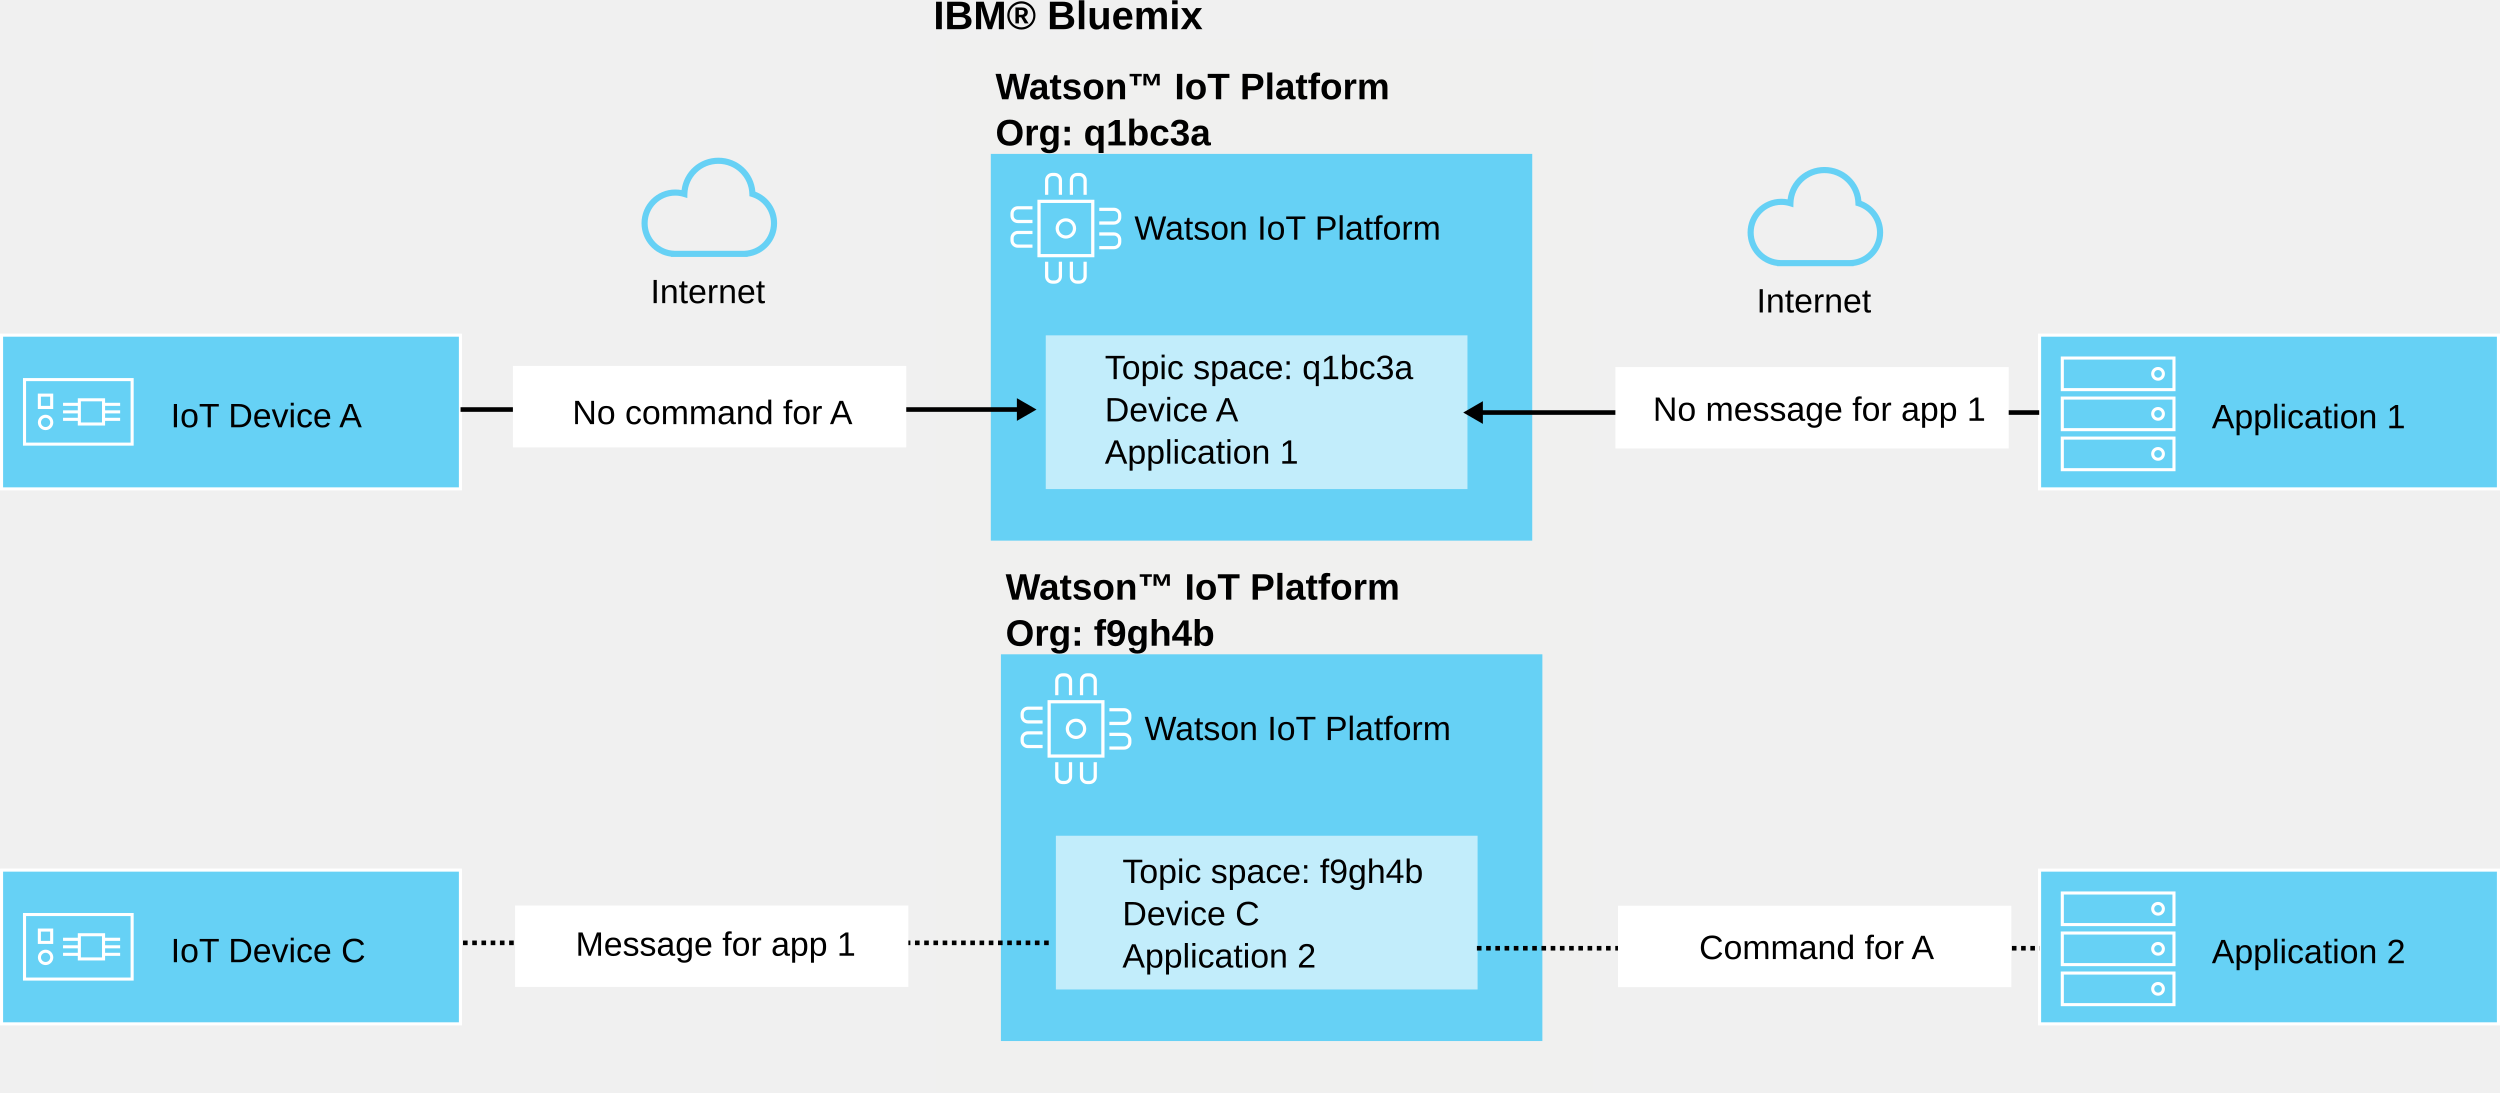
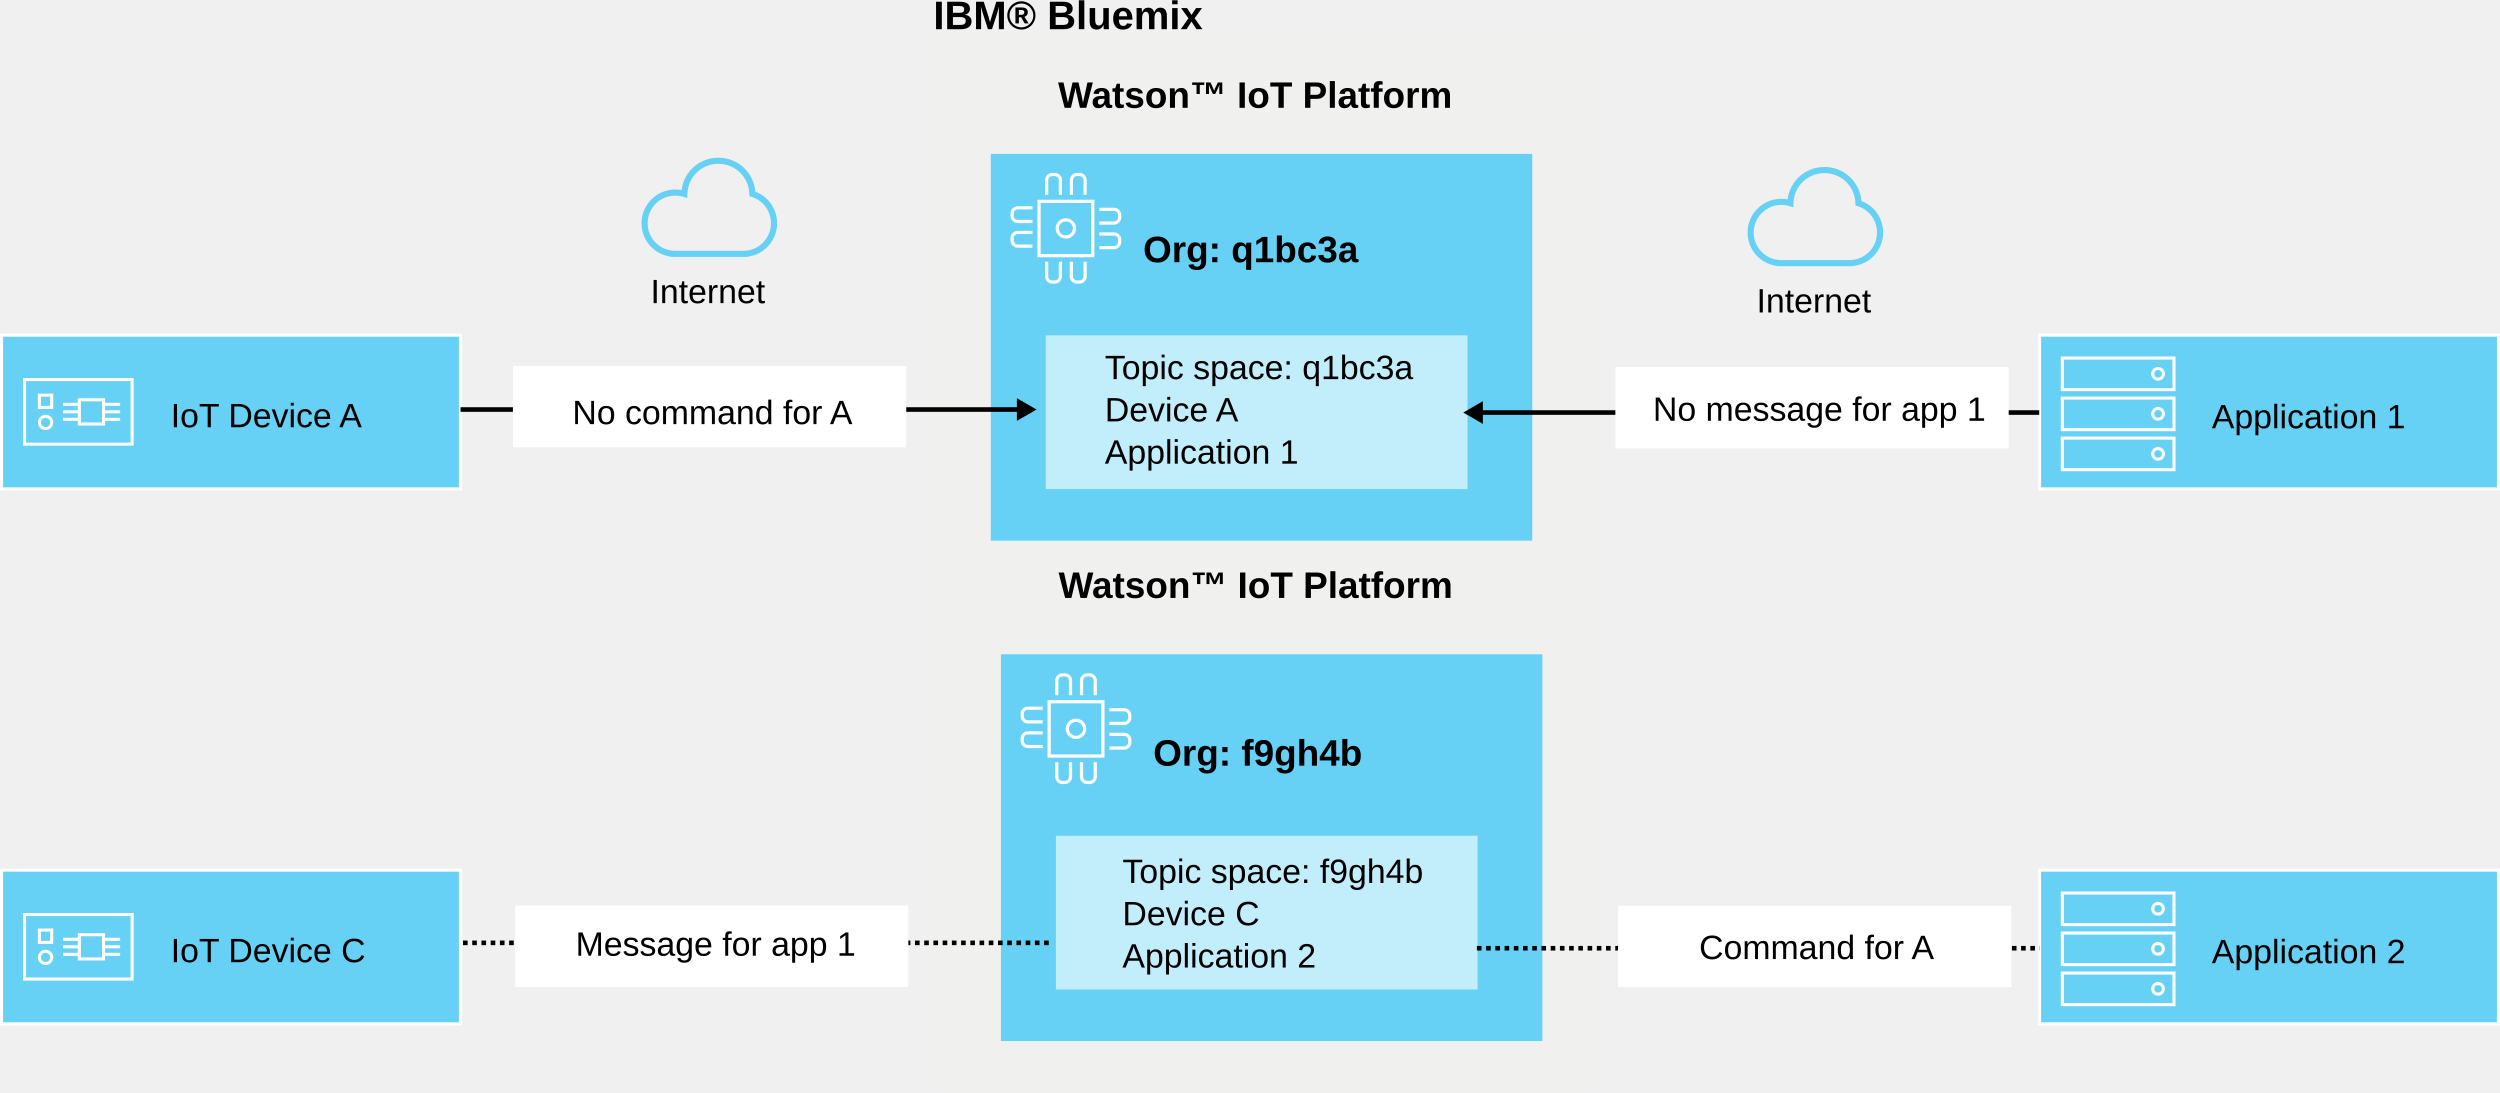
<svg xmlns="http://www.w3.org/2000/svg" xmlns:ns1="http://www.openswatchbook.org/uri/2009/osb" width="229.475mm" height="100.288mm" viewBox="0 0 813.101 355.353" id="svg5566" version="1.1">
  <defs id="defs5568">
    <linearGradient id="linearGradient6908" ns1:paint="solid">
      <stop style="stop-color:#04ff31;stop-opacity:1;" offset="0" id="stop6910" />
    </linearGradient>
    <marker style="overflow:visible" id="TriangleInM-1-5" refX="0" refY="0" orient="auto">
      <path transform="scale(-0.4,-0.4)" style="fill-rule:evenodd;stroke:#000000;stroke-width:1pt" d="m 5.77,0 -8.65,5 0,-10 8.65,5 z" id="path21249-59-7" />
    </marker>
    <marker style="overflow:visible" id="TriangleOutM-3-4" refX="0" refY="0" orient="auto">
      <path transform="scale(0.4,0.4)" style="fill-rule:evenodd;stroke:#000000;stroke-width:1pt" d="m 5.77,0 -8.65,5 0,-10 8.65,5 z" id="path21258-13-6" />
    </marker>
    <marker style="overflow:visible" id="TriangleOutM-3-4-6" refX="0" refY="0" orient="auto">
      <path transform="scale(0.4,0.4)" style="fill-rule:evenodd;stroke:#000000;stroke-width:1pt" d="m 5.77,0 -8.65,5 0,-10 8.65,5 z" id="path21258-13-6-8" />
    </marker>
    <marker style="overflow:visible" id="TriangleOutM-3-4-9" refX="0" refY="0" orient="auto">
      <path transform="scale(0.4,0.4)" style="fill-rule:evenodd;stroke:#000000;stroke-width:1pt" d="m 5.77,0 -8.65,5 0,-10 8.65,5 z" id="path21258-13-6-1" />
    </marker>
  </defs>
  <g id="layer1" transform="translate(101.9268,-300.426)">
    <g id="g6270" transform="translate(0,-50.76839)">
      <rect style="fill:#66d1f5;fill-opacity:1;fill-rule:evenodd;stroke:#ffffff;stroke-width:1;stroke-miterlimit:4;stroke-dasharray:none;stroke-opacity:1" id="rect79371-1-6-6-9-8-7-3-5-1-2-74" width="149.25" height="50" x="-101.427" y="460.202" rx="0" ry="0" />
      <text id="text18189-1-5" y="476.403" x="-46.406" style="font-style:normal;font-variant:normal;font-weight:normal;font-stretch:normal;font-size:11px;line-height:125%;font-family:Arial;-inkscape-font-specification:Arial;text-align:start;letter-spacing:0px;word-spacing:0px;writing-mode:lr-tb;text-anchor:start;fill:#000000;fill-opacity:1;stroke:none" xml:space="preserve">
        <tspan y="476.403" x="-46.406" id="tspan18191-0-2" />
        <tspan id="tspan8202-0" y="490.153" x="-46.406">IoT Device A</tspan>
        <tspan style="font-size:7.5px;stroke:none" id="tspan6878-8-8" y="503.903" x="-46.406" />
        <tspan style="font-size:7.5px;stroke:none" id="tspan18193-4-5" y="517.653" x="-46.406" />
      </text>
      <g transform="translate(-98.95286,462.6482)" id="g5278-3">
        <path style="fill:none;stroke:#ffffff;stroke-miterlimit:10" stroke-miterlimit="10" d="M 40,12 35.33,12 9.67,12 5,12 5,33 9.67,33 35.34,33 40,33 40,12 Z m -9.22,8.06 5.32,0 m -5.32,2.44 5.32,0 m -5.32,2.44 5.32,0 m -18.57,-4.88 5.32,0 m -5.32,2.44 5.32,0 m -5.32,2.44 5.32,0 m -0.02,1.5 7.87,0 0,-7.87 -7.87,0 0,7.87 z m -10.98,-2.5 c 1.1,0 2,0.9 2,2 0,1.1 -0.9,2 -2,2 -1.1,0 -2,-0.9 -2,-2 0,-1.11 0.9,-2 2,-2 z m 1.98,-2.88 -4,0 0,-4 4,0 0,4 z" id="path5280-3" />
      </g>
    </g>
    <g id="g6280" transform="translate(-14.69774,1.314248)">
      <rect style="fill:#66d1f5;fill-opacity:1;fill-rule:evenodd;stroke:#ffffff;stroke-width:1;stroke-miterlimit:4;stroke-dasharray:none;stroke-opacity:1" id="rect79371-1-6-6-9-8-7-3-5-1-2-2" width="149.25" height="50" x="-86.729" y="582.107" rx="0" ry="0" />
      <text id="text18189-1-0" y="598.308" x="-31.709" style="font-style:normal;font-variant:normal;font-weight:normal;font-stretch:normal;font-size:11px;line-height:125%;font-family:Arial;-inkscape-font-specification:Arial;text-align:start;letter-spacing:0px;word-spacing:0px;writing-mode:lr-tb;text-anchor:start;fill:#000000;fill-opacity:1;stroke:none" xml:space="preserve">
        <tspan y="598.308" x="-31.709" id="tspan18191-0-7" />
        <tspan id="tspan8202-4" y="612.058" x="-31.709">IoT Device C</tspan>
        <tspan style="font-size:7.5px;stroke:none" id="tspan6878-8-5" y="625.808" x="-31.709" />
        <tspan style="font-size:7.5px;stroke:none" id="tspan18193-4-3" y="639.558" x="-31.709" />
      </text>
      <g transform="translate(-84.25513,584.5529)" id="g5278-7">
        <path style="fill:none;stroke:#ffffff;stroke-miterlimit:10" stroke-miterlimit="10" d="M 40,12 35.33,12 9.67,12 5,12 5,33 9.67,33 35.34,33 40,33 40,12 Z m -9.22,8.06 5.32,0 m -5.32,2.44 5.32,0 m -5.32,2.44 5.32,0 m -18.57,-4.88 5.32,0 m -5.32,2.44 5.32,0 m -5.32,2.44 5.32,0 m -0.02,1.5 7.87,0 0,-7.87 -7.87,0 0,7.87 z m -10.98,-2.5 c 1.1,0 2,0.9 2,2 0,1.1 -0.9,2 -2,2 -1.1,0 -2,-0.9 -2,-2 0,-1.11 0.9,-2 2,-2 z m 1.98,-2.88 -4,0 0,-4 4,0 0,4 z" id="path5280-4" />
      </g>
    </g>
    <g id="g6290" transform="translate(237.4808,-9.268909)">
      <rect style="fill:#66d1f5;fill-opacity:1;fill-rule:evenodd;stroke:#ffffff;stroke-width:1;stroke-miterlimit:4;stroke-dasharray:none;stroke-opacity:1" id="rect79371-1-6-6-9-8-7-3-5-1-2-7-7" width="149.25" height="50" x="323.943" y="418.703" rx="0" ry="0" />
      <text id="text18189-5-9-3" y="448.982" x="379.969" style="font-style:normal;font-variant:normal;font-weight:normal;font-stretch:normal;font-size:11px;line-height:125%;font-family:Arial;-inkscape-font-specification:Arial;text-align:start;letter-spacing:0px;word-spacing:0px;writing-mode:lr-tb;text-anchor:start;fill:#000000;fill-opacity:1;stroke:none;stroke-width:1;stroke-miterlimit:4;stroke-dasharray:none" xml:space="preserve">
        <tspan id="tspan6913-6-9" y="448.982" x="379.969">Application 1</tspan>
      </text>
      <g style="stroke-width:10.708;stroke-miterlimit:4;stroke-dasharray:none" transform="matrix(0.09339234,0,0,0.09339234,326.1453,420.9535)" id="g5240-2-8-1">
        <rect style="fill:none;stroke:#ffffff;stroke-width:10.708;stroke-miterlimit:4;stroke-dasharray:none" x="55.6" y="55.6" stroke-miterlimit="10" width="388.9" height="110" id="rect5222-4-5-3" />
        <rect style="fill:none;stroke:#ffffff;stroke-width:10.708;stroke-miterlimit:4;stroke-dasharray:none" x="55.6" y="195" stroke-miterlimit="10" width="388.9" height="110" id="rect5224-7-2-5" />
        <rect style="fill:none;stroke:#ffffff;stroke-width:10.708;stroke-miterlimit:4;stroke-dasharray:none" x="55.6" y="334.4" stroke-miterlimit="10" width="388.9" height="110" id="rect5226-6-7-1" />
        <circle style="fill:none;stroke:#ffffff;stroke-width:10.708;stroke-miterlimit:4;stroke-dasharray:none" stroke-miterlimit="10" cx="389" cy="110.6" r="18.6" id="circle5228-0-6-4" />
        <circle style="fill:none;stroke:#ffffff;stroke-width:10.708;stroke-miterlimit:4;stroke-dasharray:none" stroke-miterlimit="10" cx="389" cy="250" r="18.6" id="circle5230-5-6-0" />
        <circle style="fill:none;stroke:#ffffff;stroke-width:10.708;stroke-miterlimit:4;stroke-dasharray:none" stroke-miterlimit="10" cx="389" cy="389.4" r="18.6" id="circle5232-6-1-4" />
      </g>
    </g>
    <g id="g6302" transform="translate(247.8557,-7.331443)">
      <rect style="fill:#66d1f5;fill-opacity:1;fill-rule:evenodd;stroke:#ffffff;stroke-width:1;stroke-miterlimit:4;stroke-dasharray:none;stroke-opacity:1" id="rect79371-1-6-6-9-8-7-3-5-1-2-7" width="149.25" height="50" x="313.568" y="590.753" rx="0" ry="0" />
      <text id="text18189-5-9" y="621.032" x="369.594" style="font-style:normal;font-variant:normal;font-weight:normal;font-stretch:normal;font-size:11px;line-height:125%;font-family:Arial;-inkscape-font-specification:Arial;text-align:start;letter-spacing:0px;word-spacing:0px;writing-mode:lr-tb;text-anchor:start;fill:#000000;fill-opacity:1;stroke:none;stroke-width:1;stroke-miterlimit:4;stroke-dasharray:none" xml:space="preserve">
        <tspan id="tspan6913-6" y="621.032" x="369.594">Application 2</tspan>
      </text>
      <g style="stroke-width:10.708;stroke-miterlimit:4;stroke-dasharray:none" transform="matrix(0.09339234,0,0,0.09339234,315.7705,593.0035)" id="g5240-2-8">
        <rect style="fill:none;stroke:#ffffff;stroke-width:10.708;stroke-miterlimit:4;stroke-dasharray:none" x="55.6" y="55.6" stroke-miterlimit="10" width="388.9" height="110" id="rect5222-4-5" />
        <rect style="fill:none;stroke:#ffffff;stroke-width:10.708;stroke-miterlimit:4;stroke-dasharray:none" x="55.6" y="195" stroke-miterlimit="10" width="388.9" height="110" id="rect5224-7-2" />
        <rect style="fill:none;stroke:#ffffff;stroke-width:10.708;stroke-miterlimit:4;stroke-dasharray:none" x="55.6" y="334.4" stroke-miterlimit="10" width="388.9" height="110" id="rect5226-6-7" />
        <circle style="fill:none;stroke:#ffffff;stroke-width:10.708;stroke-miterlimit:4;stroke-dasharray:none" stroke-miterlimit="10" cx="389" cy="110.6" r="18.6" id="circle5228-0-6" />
        <circle style="fill:none;stroke:#ffffff;stroke-width:10.708;stroke-miterlimit:4;stroke-dasharray:none" stroke-miterlimit="10" cx="389" cy="250" r="18.6" id="circle5230-5-6" />
        <circle style="fill:none;stroke:#ffffff;stroke-width:10.708;stroke-miterlimit:4;stroke-dasharray:none" stroke-miterlimit="10" cx="389" cy="389.4" r="18.6" id="circle5232-6-1" />
      </g>
    </g>
    <g id="g6488" transform="translate(118.3559,84.54477)">
      <rect style="fill:#f0f0ef;fill-opacity:1;fill-rule:evenodd;stroke:none" id="rect79371-1-6-6-9-8-7-80-8-4" width="213.718" height="342.537" x="84.251" y="228.698" rx="0" ry="0" />
      <rect style="fill:#66d1f5;fill-opacity:1;fill-rule:evenodd;stroke:none" id="rect79371-1-6-6-9-8-7-3-5-1-8-2-9" width="176.1" height="125.788" x="101.964" y="265.933" rx="0" ry="0" />
-       <text y="293.839" x="148.67" font-size="11" id="text44191" style="font-style:normal;font-variant:normal;font-weight:normal;font-stretch:normal;font-size:11px;line-height:125%;font-family:Arial;-inkscape-font-specification:Arial;text-align:start;writing-mode:lr-tb;text-anchor:start;fill:#000000;fill-opacity:1">Watson IoT Platform</text>
-       <text id="text266398" y="248.16" x="103.49" style="font-style:normal;font-variant:normal;font-weight:bold;font-stretch:normal;font-size:12px;line-height:125%;font-family:Arial;-inkscape-font-specification:'Arial Bold';text-align:start;letter-spacing:0px;word-spacing:0px;writing-mode:lr-tb;text-anchor:start;fill:#000000;fill-opacity:1;stroke:none" xml:space="preserve">
-         <tspan y="248.16" x="103.49" id="tspan266400">Watson™ IoT Platform </tspan>
-         <tspan id="tspan4887" y="263.16" x="103.49">Org: q1bc3a</tspan>
-         <tspan id="tspan266402" y="278.16" x="103.49" />
+       <text id="text266398" y="286.16" x="151.49" style="font-style:normal;font-variant:normal;font-weight:bold;font-stretch:normal;font-size:12px;line-height:125%;font-family:Arial;-inkscape-font-specification:'Arial Bold';text-align:start;letter-spacing:0px;word-spacing:0px;writing-mode:lr-tb;text-anchor:start;fill:#000000;fill-opacity:1;stroke:none" xml:space="preserve">
+         <tspan y="286.16" x="151.49" id="tspan266400"> </tspan>
+         <tspan id="tspan4887" y="301.16" x="151.49">Org: q1bc3a</tspan>
+         <tspan id="tspan266402" y="316.16" x="151.49" />
      </text>
      <text style="font-style:normal;font-variant:normal;font-weight:bold;font-stretch:normal;font-size:13px;line-height:125%;font-family:Arial;-inkscape-font-specification:'Arial Bold';text-align:start;writing-mode:lr-tb;text-anchor:start;fill:#000000;fill-opacity:1" id="text56812" font-size="13" x="83.284" y="225.377">IBM® Bluemix</text>
      <g transform="translate(103.8816,267.6287)" id="Page-1_1_">
        <g id="Artboard-1-Longer_1_" transform="translate(-278,-377)">
          <g id="Page-1_2_" transform="translate(279,378)">
            <g id="IOt-Icon">
              <path style="fill:none;stroke:#ffffff;stroke-width:1.05" id="Stroke-1_1_" d="m 30.25,30.4 -17.48,0 0,-17.66 17.48,0 0,17.66 z" />
              <g id="Group-20">
                <path style="fill:none;stroke:#ffffff;stroke-width:1.05;stroke-linecap:round;stroke-linejoin:round" id="Stroke-2" d="m 24.31,21.55 c 0,-1.54 -1.26,-2.79 -2.81,-2.79 -1.55,0 -2.81,1.25 -2.81,2.79 0,1.54 1.26,2.79 2.81,2.79 1.55,-0.01 2.81,-1.25 2.81,-2.79 l 0,0 z" />
                <path style="fill:none;stroke:#ffffff;stroke-width:1.05;stroke-linejoin:round" id="Stroke-4" d="m 10.64,19.29 -4.77,0 C 4.84,19.29 4,18.46 4,17.43 L 4,16.7 c 0,-1.03 0.84,-1.86 1.87,-1.86 l 4.77,0" />
                <path style="fill:none;stroke:#ffffff;stroke-width:1.05;stroke-linejoin:round" id="Stroke-6" d="m 10.64,27.31 -4.77,0 C 4.84,27.31 4,26.47 4,25.45 l 0,-0.73 c 0,-1.03 0.84,-1.86 1.87,-1.86 l 4.77,0" />
                <path style="fill:none;stroke:#ffffff;stroke-width:1.05;stroke-linejoin:round" id="Stroke-8" d="m 32.36,23.35 4.77,0 c 1.03,0 1.87,0.83 1.87,1.86 l 0,0.73 c 0,1.03 -0.84,1.86 -1.87,1.86 l -4.77,0" />
                <path style="fill:none;stroke:#ffffff;stroke-width:1.05;stroke-linejoin:round" id="Stroke-10" d="m 32.36,15.34 4.77,0 c 1.03,0 1.87,0.83 1.87,1.86 l 0,0.73 c 0,1.03 -0.84,1.86 -1.87,1.86 l -4.77,0" />
                <path style="fill:none;stroke:#ffffff;stroke-width:1.05;stroke-linejoin:round" id="Stroke-12" d="m 19.72,32.39 0,4.75 c 0,1.03 -0.84,1.86 -1.87,1.86 l -0.73,0 c -1.03,0 -1.87,-0.83 -1.87,-1.86 l 0,-4.75" />
                <path style="fill:none;stroke:#ffffff;stroke-width:1.05;stroke-linejoin:round" id="Stroke-14" d="m 27.76,32.39 0,4.75 c 0,1.03 -0.84,1.86 -1.87,1.86 l -0.73,0 c -1.03,0 -1.87,-0.83 -1.87,-1.86 l 0,-4.75" />
                <path style="fill:none;stroke:#ffffff;stroke-width:1.05;stroke-linejoin:round" id="Stroke-16" d="m 23.3,10.61 0,-4.75 C 23.3,4.83 24.13,4 25.16,4 l 0.73,0 c 1.03,0 1.87,0.83 1.87,1.86 l 0,4.75" />
                <path style="fill:none;stroke:#ffffff;stroke-width:1.05;stroke-linejoin:round" id="Stroke-18" d="m 15.25,10.61 0,-4.75 C 15.25,4.83 16.09,4 17.12,4 l 0.73,0 c 1.03,0 1.87,0.83 1.87,1.86 l 0,4.75" />
              </g>
            </g>
          </g>
        </g>
      </g>
      <rect style="fill:#c2edfb;fill-opacity:1;fill-rule:evenodd;stroke:none" id="rect79371-1-6-6-9-8-7-3-5-2-2" width="137.153" height="50" x="119.84" y="324.948" rx="0" ry="0" />
      <rect style="fill:#66d1f5;fill-opacity:1;fill-rule:evenodd;stroke:none" id="rect79371-1-6-6-9-8-7-3-5-1-8-2-9-5" width="176.1" height="125.788" x="105.256" y="428.684" rx="0" ry="0" />
-       <text y="456.591" x="151.963" font-size="11" id="text44191-9" style="font-style:normal;font-variant:normal;font-weight:normal;font-stretch:normal;font-size:11px;line-height:125%;font-family:Arial;-inkscape-font-specification:Arial;text-align:start;writing-mode:lr-tb;text-anchor:start;fill:#000000;fill-opacity:1">Watson IoT Platform</text>
-       <text id="text266398-8" y="410.911" x="106.782" style="font-style:normal;font-variant:normal;font-weight:bold;font-stretch:normal;font-size:12px;line-height:125%;font-family:Arial;-inkscape-font-specification:'Arial Bold';text-align:start;letter-spacing:0px;word-spacing:0px;writing-mode:lr-tb;text-anchor:start;fill:#000000;fill-opacity:1;stroke:none" xml:space="preserve">
-         <tspan y="410.911" x="106.782" id="tspan266400-1">Watson™ IoT Platform </tspan>
-         <tspan id="tspan4887-4" y="425.911" x="106.782">Org: f9gh4b</tspan>
-         <tspan id="tspan266402-7" y="440.911" x="106.782" />
+       <text id="text266398-8" y="464.911" x="154.782" style="font-style:normal;font-variant:normal;font-weight:bold;font-stretch:normal;font-size:12px;line-height:125%;font-family:Arial;-inkscape-font-specification:'Arial Bold';text-align:start;letter-spacing:0px;word-spacing:0px;writing-mode:lr-tb;text-anchor:start;fill:#000000;fill-opacity:1;stroke:none" xml:space="preserve">
+         <tspan id="tspan4887-4" y="464.911" x="154.782">Org: f9gh4b</tspan>
+         <tspan id="tspan266402-7" y="479.911" x="154.782" />
      </text>
      <g transform="translate(107.174,430.3798)" id="Page-1_1_-1">
        <g id="Artboard-1-Longer_1_-5" transform="translate(-278,-377)">
          <g id="Page-1_2_-4" transform="translate(279,378)">
            <g id="IOt-Icon-3">
              <path style="fill:none;stroke:#ffffff;stroke-width:1.05" id="Stroke-1_1_-9" d="m 30.25,30.4 -17.48,0 0,-17.66 17.48,0 0,17.66 z" />
              <g id="Group-20-7">
                <path style="fill:none;stroke:#ffffff;stroke-width:1.05;stroke-linecap:round;stroke-linejoin:round" id="Stroke-2-1" d="m 24.31,21.55 c 0,-1.54 -1.26,-2.79 -2.81,-2.79 -1.55,0 -2.81,1.25 -2.81,2.79 0,1.54 1.26,2.79 2.81,2.79 1.55,-0.01 2.81,-1.25 2.81,-2.79 l 0,0 z" />
                <path style="fill:none;stroke:#ffffff;stroke-width:1.05;stroke-linejoin:round" id="Stroke-4-6" d="m 10.64,19.29 -4.77,0 C 4.84,19.29 4,18.46 4,17.43 L 4,16.7 c 0,-1.03 0.84,-1.86 1.87,-1.86 l 4.77,0" />
                <path style="fill:none;stroke:#ffffff;stroke-width:1.05;stroke-linejoin:round" id="Stroke-6-7" d="m 10.64,27.31 -4.77,0 C 4.84,27.31 4,26.47 4,25.45 l 0,-0.73 c 0,-1.03 0.84,-1.86 1.87,-1.86 l 4.77,0" />
                <path style="fill:none;stroke:#ffffff;stroke-width:1.05;stroke-linejoin:round" id="Stroke-8-5" d="m 32.36,23.35 4.77,0 c 1.03,0 1.87,0.83 1.87,1.86 l 0,0.73 c 0,1.03 -0.84,1.86 -1.87,1.86 l -4.77,0" />
                <path style="fill:none;stroke:#ffffff;stroke-width:1.05;stroke-linejoin:round" id="Stroke-10-0" d="m 32.36,15.34 4.77,0 c 1.03,0 1.87,0.83 1.87,1.86 l 0,0.73 c 0,1.03 -0.84,1.86 -1.87,1.86 l -4.77,0" />
                <path style="fill:none;stroke:#ffffff;stroke-width:1.05;stroke-linejoin:round" id="Stroke-12-9" d="m 19.72,32.39 0,4.75 c 0,1.03 -0.84,1.86 -1.87,1.86 l -0.73,0 c -1.03,0 -1.87,-0.83 -1.87,-1.86 l 0,-4.75" />
                <path style="fill:none;stroke:#ffffff;stroke-width:1.05;stroke-linejoin:round" id="Stroke-14-4" d="m 27.76,32.39 0,4.75 c 0,1.03 -0.84,1.86 -1.87,1.86 l -0.73,0 c -1.03,0 -1.87,-0.83 -1.87,-1.86 l 0,-4.75" />
                <path style="fill:none;stroke:#ffffff;stroke-width:1.05;stroke-linejoin:round" id="Stroke-16-3" d="m 23.3,10.61 0,-4.75 C 23.3,4.83 24.13,4 25.16,4 l 0.73,0 c 1.03,0 1.87,0.83 1.87,1.86 l 0,4.75" />
                <path style="fill:none;stroke:#ffffff;stroke-width:1.05;stroke-linejoin:round" id="Stroke-18-3" d="m 15.25,10.61 0,-4.75 C 15.25,4.83 16.09,4 17.12,4 l 0.73,0 c 1.03,0 1.87,0.83 1.87,1.86 l 0,4.75" />
              </g>
            </g>
          </g>
        </g>
      </g>
      <rect style="fill:#c2edfb;fill-opacity:1;fill-rule:evenodd;stroke:none" id="rect79371-1-6-6-9-8-7-3-5-2-2-0" width="137.153" height="50" x="123.133" y="487.699" rx="0" ry="0" />
      <text xml:space="preserve" style="font-style:normal;font-variant:normal;font-weight:normal;font-stretch:normal;font-size:11px;line-height:125%;font-family:Arial;-inkscape-font-specification:Arial;text-align:start;letter-spacing:0px;word-spacing:0px;writing-mode:lr-tb;text-anchor:start;fill:#000000;fill-opacity:1;stroke:none" x="144.771" y="503.063" id="text44235-7-4">
        <tspan id="tspan13797" x="144.771" y="503.063">Topic space: f9gh4b</tspan>
        <tspan id="tspan14869" x="144.771" y="516.813">Device C</tspan>
        <tspan id="tspan14877" x="144.771" y="530.563">Application 2</tspan>
      </text>
      <text xml:space="preserve" style="font-style:normal;font-variant:normal;font-weight:normal;font-stretch:normal;font-size:11px;line-height:125%;font-family:Arial;-inkscape-font-specification:Arial;text-align:start;letter-spacing:0px;word-spacing:0px;writing-mode:lr-tb;text-anchor:start;fill:#000000;fill-opacity:1;stroke:none" x="139.056" y="339.184" id="text44235-7-4-7">
        <tspan id="tspan13797-0" x="139.056" y="339.184">Topic space: q1bc3a</tspan>
        <tspan id="tspan14867" x="139.056" y="352.934">Device A</tspan>
        <tspan id="tspan14871" x="139.056" y="366.684">Application 1</tspan>
      </text>
+       <text id="text266398-1" y="250.948" x="123.835" style="font-style:normal;font-variant:normal;font-weight:bold;font-stretch:normal;font-size:12px;line-height:125%;font-family:Arial;-inkscape-font-specification:'Arial Bold';text-align:start;letter-spacing:0px;word-spacing:0px;writing-mode:lr-tb;text-anchor:start;fill:#000000;fill-opacity:1;stroke:none" xml:space="preserve">
+         <tspan y="250.948" x="123.835" id="tspan266400-4">Watson™ IoT Platform </tspan>
+         <tspan id="tspan4887-47" y="265.948" x="123.835" />
+         <tspan id="tspan266402-5" y="280.948" x="123.835" />
+       </text>
+       <text id="text266398-7" y="410.352" x="124.002" style="font-style:normal;font-variant:normal;font-weight:bold;font-stretch:normal;font-size:12px;line-height:125%;font-family:Arial;-inkscape-font-specification:'Arial Bold';text-align:start;letter-spacing:0px;word-spacing:0px;writing-mode:lr-tb;text-anchor:start;fill:#000000;fill-opacity:1;stroke:none" xml:space="preserve">
+         <tspan y="410.352" x="124.002" id="tspan266400-2">Watson™ IoT Platform </tspan>
+         <tspan id="tspan4887-7" y="425.352" x="124.002" />
+         <tspan id="tspan266402-0" y="440.352" x="124.002" />
+       </text>
    </g>
    <g id="g6562" transform="translate(78.62212,-21.58133)">
      <text style="font-style:normal;font-variant:normal;font-weight:normal;font-stretch:normal;font-size:11px;line-height:125%;font-family:Arial;-inkscape-font-specification:Arial;text-align:start;writing-mode:lr-tb;text-anchor:start;fill:#000000;fill-opacity:1" id="text66184" font-size="11" x="31.011" y="420.609">Internet</text>
      <path style="fill:#66d1f5;fill-opacity:1" d="m 61.592,405.578 -23.895,0 0,-0.088 c -5.456,-0.671 -9.602,-5.278 -9.602,-10.884 0,-6.049 4.921,-10.971 10.971,-10.971 0.693,0 1.38,0.064 2.054,0.192 0.752,-5.997 5.797,-10.532 11.979,-10.532 6.361,0 11.518,4.802 12.033,11.056 4.252,1.613 7.063,5.65 7.063,10.255 0,5.605 -4.146,10.213 -9.602,10.884 l 0,0.077 -1.001,0.011 z m -22.581,-2 22.544,-0.01 c 4.844,-0.176 8.638,-4.112 8.638,-8.962 0,-3.959 -2.54,-7.404 -6.32,-8.573 l -0.686,-0.212 -0.019,-0.717 c -0.144,-5.5 -4.568,-9.809 -10.071,-9.809 -5.505,0 -9.929,4.311 -10.072,9.813 l -0.034,1.321 -1.262,-0.393 c -0.858,-0.267 -1.754,-0.402 -2.665,-0.402 -4.946,0 -8.971,4.024 -8.971,8.971 0,4.85 3.794,8.786 8.638,8.962 l 0.28,0.011 z" id="path13593" />
    </g>
    <g id="g6562-2" transform="translate(438.356,-18.56567)">
      <text style="font-style:normal;font-variant:normal;font-weight:normal;font-stretch:normal;font-size:11px;line-height:125%;font-family:Arial;-inkscape-font-specification:Arial;text-align:start;writing-mode:lr-tb;text-anchor:start;fill:#000000;fill-opacity:1" id="text66184-0" font-size="11" x="31.011" y="420.609">Internet</text>
      <path style="fill:#66d1f5;fill-opacity:1" d="m 61.592,405.578 -23.895,0 0,-0.088 c -5.456,-0.671 -9.602,-5.278 -9.602,-10.884 0,-6.049 4.921,-10.971 10.971,-10.971 0.693,0 1.38,0.064 2.054,0.192 0.752,-5.997 5.797,-10.532 11.979,-10.532 6.361,0 11.518,4.802 12.033,11.056 4.252,1.613 7.063,5.65 7.063,10.255 0,5.605 -4.146,10.213 -9.602,10.884 l 0,0.077 -1.001,0.011 z m -22.581,-2 22.544,-0.01 c 4.844,-0.176 8.638,-4.112 8.638,-8.962 0,-3.959 -2.54,-7.404 -6.32,-8.573 l -0.686,-0.212 -0.019,-0.717 c -0.144,-5.5 -4.568,-9.809 -10.071,-9.809 -5.505,0 -9.929,4.311 -10.072,9.813 l -0.034,1.321 -1.262,-0.393 c -0.858,-0.267 -1.754,-0.402 -2.665,-0.402 -4.946,0 -8.971,4.024 -8.971,8.971 0,4.85 3.794,8.786 8.638,8.962 l 0.28,0.011 z" id="path13593-2" />
    </g>
    <path id="path8199-4" d="m 47.866,433.622 183.065,0" style="opacity:1;fill:none;stroke:#000000;stroke-width:1.5;stroke-linecap:butt;stroke-linejoin:miter;stroke-miterlimit:4;stroke-dasharray:none;stroke-opacity:1;marker-end:url(#TriangleOutM-3-4)" />
    <rect x="64.893" y="419.453" width="127.925" height="26.482" id="rect56941-0-3-9" style="opacity:1;fill:#ffffff" />
    <text y="438.374" x="84.233" font-size="11" id="text56834-0-4-8-0-89-9" style="font-style:normal;font-variant:normal;font-weight:normal;font-stretch:normal;font-size:11px;line-height:125%;font-family:Arial;-inkscape-font-specification:Arial;text-align:start;writing-mode:lr-tb;text-anchor:start;fill:#000000;fill-opacity:1">No command for A</text>
    <rect style="opacity:1;fill:#000000;fill-opacity:0;stroke:none;stroke-width:0.907;stroke-miterlimit:4;stroke-dasharray:none;stroke-dashoffset:0;stroke-opacity:1" id="rect6906" width="114.722" height="34.28" x="72.894" y="419.118" />
    <path id="path8199-4-0" d="m 561.304,434.601 -183.065,0" style="opacity:1;fill:none;stroke:#000000;stroke-width:1.5;stroke-linecap:butt;stroke-linejoin:miter;stroke-miterlimit:4;stroke-dasharray:none;stroke-opacity:1;marker-end:url(#TriangleOutM-3-4-6)" />
    <rect x="423.461" y="419.807" width="127.925" height="26.482" id="rect56941-0-3-9-6" style="opacity:1;fill:#ffffff" />
    <text y="437.281" x="435.678" font-size="11" id="text56834-0-4-8-0-89-9-0-1" style="font-style:normal;font-variant:normal;font-weight:normal;font-stretch:normal;font-size:11px;line-height:125%;font-family:Arial;-inkscape-font-specification:Arial;text-align:start;writing-mode:lr-tb;text-anchor:start;fill:#000000;fill-opacity:1">No message for app 1</text>
    <path id="path8199-4-1" d="m 48.662,607.078 191.365,0" style="opacity:1;fill:none;stroke:#000000;stroke-width:1.5;stroke-linecap:butt;stroke-linejoin:miter;stroke-miterlimit:4;stroke-dasharray:1.5, 1.5;stroke-dashoffset:0;stroke-opacity:1" />
    <rect x="65.584" y="594.934" width="127.925" height="26.482" id="rect56941-0-3-9-6-5" style="opacity:1;fill:#ffffff" />
    <text y="611.268" x="85.281" font-size="11" id="text56834-0-4-8-0-89-9-4" style="font-style:normal;font-variant:normal;font-weight:normal;font-stretch:normal;font-size:11px;line-height:125%;font-family:Arial;-inkscape-font-specification:Arial;text-align:start;writing-mode:lr-tb;text-anchor:start;fill:#000000;fill-opacity:1">Message for app 1</text>
    <path id="path8199-4-1-7" d="m 378.421,608.833 183.065,0" style="opacity:1;fill:none;stroke:#000000;stroke-width:1.5;stroke-linecap:butt;stroke-linejoin:miter;stroke-miterlimit:4;stroke-dasharray:1.5, 1.5;stroke-dashoffset:0;stroke-opacity:1" />
    <rect x="424.307" y="595" width="127.925" height="26.482" id="rect56941-0-3-9-6-2" style="opacity:1;fill:#ffffff" />
    <text y="612.359" x="450.695" font-size="11" id="text56834-0-4-8-0-89-9-2" style="font-style:normal;font-variant:normal;font-weight:normal;font-stretch:normal;font-size:11px;line-height:125%;font-family:Arial;-inkscape-font-specification:Arial;text-align:start;writing-mode:lr-tb;text-anchor:start;fill:#000000;fill-opacity:1">Command for A</text>
  </g>
</svg>
